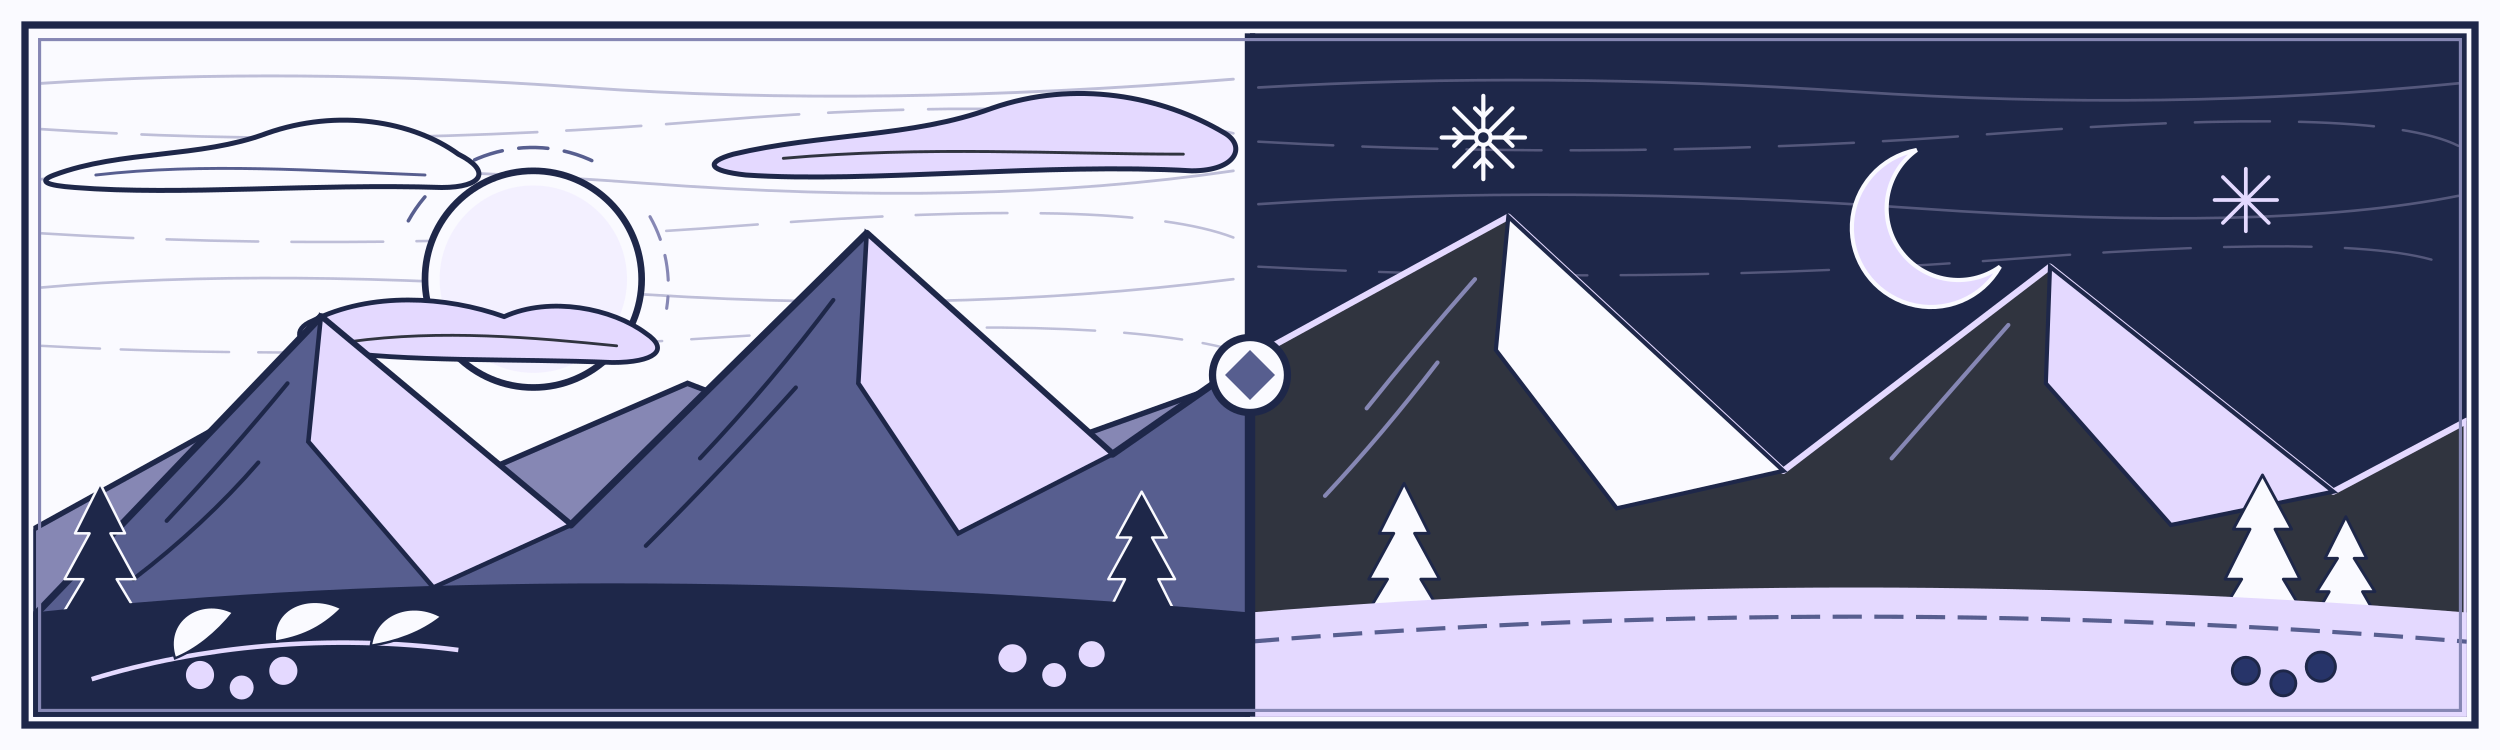
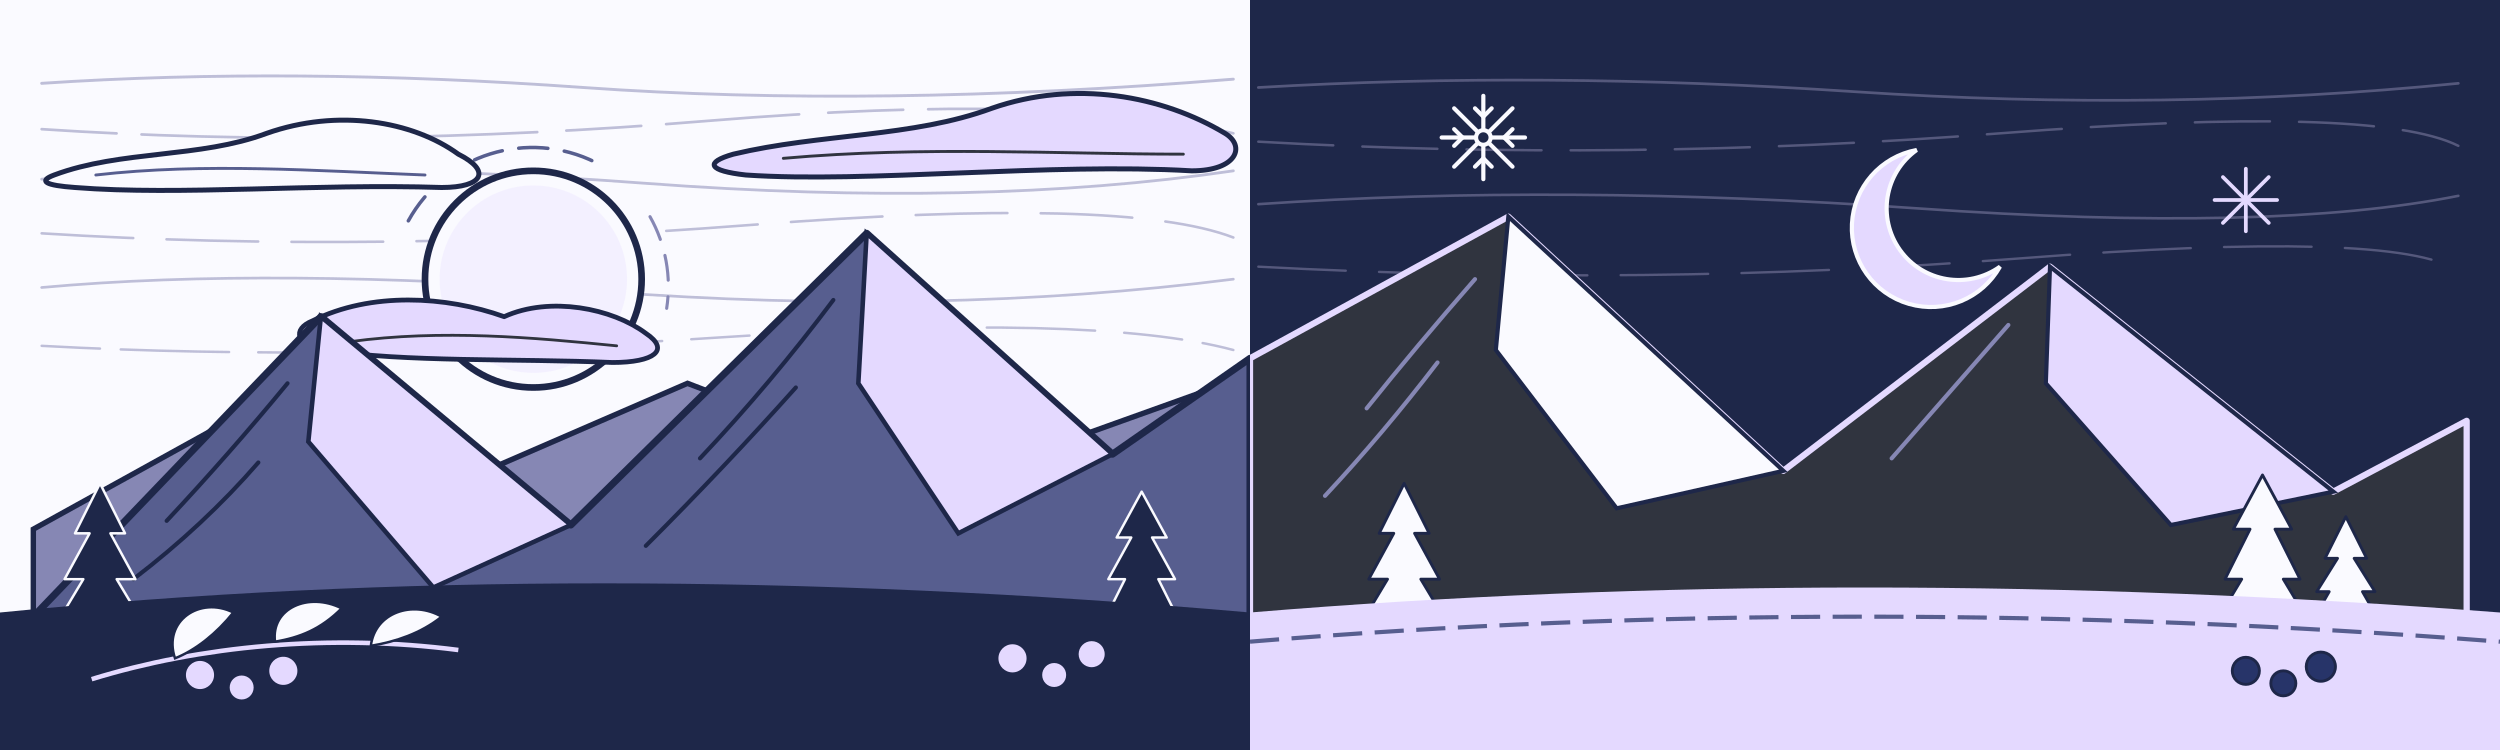
<svg xmlns="http://www.w3.org/2000/svg" viewBox="0 0 1200 360" fill="none" role="img" aria-labelledby="seasonal-peaks-title">
  <defs>
    <clipPath id="left-summer-half">
-       <rect x="16" y="16" width="584" height="328" />
+       <rect x="0" y="0" width="600" height="360" />
    </clipPath>
    <clipPath id="right-winter-half">
-       <rect x="600" y="16" width="584" height="328" />
+       <rect x="600" y="0" width="600" height="360" />
    </clipPath>
  </defs>
-   <rect x="0" y="0" width="1200" height="360" fill="#FAFAFF" />
+   <rect x="0" y="0" width="1200" height="360" fill="none" />
  <g clip-path="url(#left-summer-half)">
-     <rect x="16" y="16" width="584" height="328" fill="#FAFAFF" />
+     <rect x="0" y="0" width="600" height="360" fill="#FAFAFF" />
    <g id="summer-organic-sky" stroke="#8687B4" stroke-linecap="round" fill="none" opacity="0.52">
      <path d="M20 40 Q140 32 280 42 T592 38" stroke-width="1.4" />
      <path d="M20 62 Q170 72 340 58 T592 64" stroke-width="1.3" stroke-dasharray="36 12 64 14" />
      <path d="M20 86 Q150 76 310 88 T592 82" stroke-width="1.35" />
      <path d="M20 112 Q180 122 360 108 T592 114" stroke-width="1.25" stroke-dasharray="44 16" />
      <path d="M20 138 Q130 128 290 140 T592 134" stroke-width="1.3" />
      <path d="M20 166 Q165 174 345 162 T592 168" stroke-width="1.2" stroke-dasharray="28 10 52 14" />
    </g>
    <g id="summer-natural-sun">
      <path d="M196 106 A68 68 0 0 1 286 78" stroke="#575E8F" stroke-width="1.7" stroke-dasharray="14 8" stroke-linecap="round" />
      <path d="M312 104 A68 68 0 0 1 320 148" stroke="#8687B4" stroke-width="1.5" stroke-dasharray="12 8" stroke-linecap="round" />
      <circle cx="256" cy="134" r="52" fill="#FAFAFF" stroke="#1E2749" stroke-width="3.2" />
      <circle cx="256" cy="134" r="45" fill="#E4D9FF" opacity="0.28" />
    </g>
    <g id="summer-clouds">
      <path d="M26 84 C58 72 96 76 128 64 C162 52 198 58 220 74 C236 82 232 90 212 90 C152 88 86 94 36 90 C22 89 18 87 26 84 Z" fill="#FAFAFF" stroke="#1E2749" stroke-width="2.4" stroke-linejoin="round" />
      <path d="M46 84 C98 78 152 82 204 84" stroke="#575E8F" stroke-width="1.4" stroke-linecap="round" />
      <path d="M150 154 C178 140 214 142 242 152 C264 142 294 148 310 160 C322 168 314 174 294 174 C248 172 194 174 156 168 C142 166 140 158 150 154 Z" fill="#E4D9FF" stroke="#1E2749" stroke-width="2.3" stroke-linejoin="round" />
      <path d="M168 164 C212 158 256 162 296 166" stroke="#30343F" stroke-width="1.35" stroke-linecap="round" />
      <path d="M352 74 C394 64 438 66 476 52 C516 38 558 46 588 64 C598 70 594 82 572 82 C504 78 416 88 358 84 C340 82 338 78 352 74 Z" fill="#E4D9FF" stroke="#1E2749" stroke-width="2.4" stroke-linejoin="round" />
      <path d="M376 76 C444 70 508 74 568 74" stroke="#30343F" stroke-width="1.4" stroke-linecap="round" />
    </g>
    <path d="M16 254 L110 202 L210 236 L330 184 L455 232 L600 180 L600 344 L16 344 Z" fill="#8687B4" stroke="#1E2749" stroke-width="2.6" />
    <path d="M16 296 L154 152 L274 252 L416 112 L534 218 L600 172 L600 344 L16 344 Z" fill="#575E8F" stroke="#1E2749" stroke-width="3.4" stroke-linejoin="round" />
    <path d="M154 152 L274 252 L208 282 L148 212 Z" fill="#E4D9FF" stroke="#1E2749" stroke-width="2.2" />
    <path d="M416 112 L534 218 L460 256 L412 184 Z" fill="#E4D9FF" stroke="#1E2749" stroke-width="2.2" />
    <g stroke="#1E2749" stroke-width="2" stroke-linecap="round" fill="none">
      <path d="M138 184 Q110 218 80 250" />
      <path d="M124 222 Q98 252 64 278" />
      <path d="M400 144 Q370 184 336 220" />
      <path d="M382 186 Q348 224 310 262" />
    </g>
    <g id="summer-flora-pines" fill="#1E2749" stroke="#FAFAFF" stroke-width="1.2" stroke-linejoin="round">
      <path d="M48 232 L36 256 L43 256 L31 278 L40 278 L28 298 L68 298 L56 278 L65 278 L53 256 L60 256 Z" />
      <path d="M548 236 L536 258 L543 258 L532 278 L540 278 L530 298 L566 298 L556 278 L564 278 L553 258 L560 258 Z" />
    </g>
-     <path d="M16 294 Q280 266 600 294 L600 344 L16 344 Z" fill="#1E2749" />
+     <path d="M0 294 Q280 266 600 294 L600 360 L0 360 Z" fill="#1E2749" />
    <path d="M44 326 C96 310 158 304 220 312" stroke="#E4D9FF" stroke-width="2.2" fill="none" />
    <g fill="#FAFAFF" stroke="#1E2749" stroke-width="1.2">
      <path d="M84 316 C78 298 96 286 112 294 C104 304 94 312 84 316 Z" />
      <path d="M132 308 C130 292 148 284 164 292 C154 302 144 306 132 308 Z" />
      <path d="M178 310 C180 294 198 288 212 296 C202 304 190 308 178 310 Z" />
    </g>
    <g id="summer-berries" fill="#E4D9FF" stroke="#1E2749" stroke-width="1.5">
      <circle cx="96" cy="324" r="7.5" />
      <circle cx="116" cy="330" r="6.5" />
      <circle cx="136" cy="322" r="7.5" />
      <circle cx="486" cy="316" r="7.5" />
      <circle cx="506" cy="324" r="6.5" />
      <circle cx="524" cy="314" r="7" />
    </g>
  </g>
  <g clip-path="url(#right-winter-half)">
-     <rect x="600" y="16" width="584" height="328" fill="#1E2749" />
+     <rect x="600" y="0" width="600" height="360" fill="#1E2749" />
    <g stroke="#E4D9FF" stroke-linecap="round" fill="none" opacity="0.28">
      <path d="M604 42 Q740 34 890 44 T1180 40" stroke-width="1.3" />
      <path d="M604 68 Q780 78 960 64 T1180 70" stroke-width="1.2" stroke-dasharray="36 14" />
      <path d="M604 98 Q750 88 920 100 T1180 94" stroke-width="1.25" />
      <path d="M604 128 Q790 138 970 124 T1180 130" stroke-width="1.15" stroke-dasharray="42 16" />
    </g>
    <path d="M920 72 A38 38 0 1 0 960 128 A29 29 0 1 1 920 72 Z" fill="#E4D9FF" stroke="#FAFAFF" stroke-width="2" />
    <g transform="translate(712, 66)" stroke="#FAFAFF" stroke-width="2" stroke-linecap="round">
      <line x1="-20" y1="0" x2="20" y2="0" />
      <line x1="0" y1="-20" x2="0" y2="20" />
      <line x1="-14" y1="-14" x2="14" y2="14" />
      <line x1="-14" y1="14" x2="14" y2="-14" />
      <path d="M-14 -4 L-10 0 L-14 4 M14 -4 L10 0 L14 4 M-4 -14 L0 -10 L4 -14 M-4 14 L0 10 L4 14" fill="none" />
      <circle cx="0" cy="0" r="3.5" fill="#1E2749" />
    </g>
    <g transform="translate(1078, 96)" stroke="#E4D9FF" stroke-width="1.8" stroke-linecap="round">
      <line x1="-15" y1="0" x2="15" y2="0" />
      <line x1="0" y1="-15" x2="0" y2="15" />
      <line x1="-11" y1="-11" x2="11" y2="11" />
      <line x1="-11" y1="11" x2="11" y2="-11" />
    </g>
    <path d="M600 172 L724 104 L856 226 L984 128 L1120 236 L1184 202 L1184 344 L600 344 Z" fill="#30343F" stroke="#E4D9FF" stroke-width="3" stroke-linejoin="round" />
    <path d="M724 104 L856 226 L776 244 L718 168 Z" fill="#FAFAFF" stroke="#1E2749" stroke-width="2" />
    <path d="M984 128 L1120 236 L1042 252 L982 184 Z" fill="#E4D9FF" stroke="#1E2749" stroke-width="2" />
    <g stroke="#8687B4" stroke-width="2" stroke-linecap="round" fill="none">
      <path d="M708 134 Q680 166 656 196" />
      <path d="M690 174 Q664 208 636 238" />
      <path d="M964 156 Q936 188 908 220" />
    </g>
    <g id="winter-flora-pines" fill="#FAFAFF" stroke="#1E2749" stroke-width="1.4" stroke-linejoin="round">
      <path d="M674 232 L662 256 L669 256 L657 278 L666 278 L654 298 L694 298 L682 278 L691 278 L679 256 L686 256 Z" />
      <path d="M1086 228 L1072 254 L1080 254 L1068 278 L1076 278 L1064 298 L1108 298 L1096 278 L1104 278 L1092 254 L1100 254 Z" />
      <path d="M1126 248 L1116 268 L1122 268 L1112 284 L1118 284 L1110 298 L1142 298 L1134 284 L1140 284 L1130 268 L1136 268 Z" />
    </g>
-     <path d="M600 294 Q890 270 1184 294 L1184 344 L600 344 Z" fill="#E4D9FF" />
-     <path d="M600 308 Q890 284 1184 308" stroke="#575E8F" stroke-width="2" stroke-dasharray="14 6" fill="none" />
+     <path d="M600 294 Q890 270 1200 294 L1200 360 L600 360 Z" fill="#E4D9FF" />
+     <path d="M600 308 Q890 284 1200 308" stroke="#575E8F" stroke-width="2" stroke-dasharray="14 6" fill="none" />
    <g fill="#273469" stroke="#1E2749" stroke-width="1.4">
      <circle cx="1078" cy="322" r="6.5" />
      <circle cx="1096" cy="328" r="6" />
      <circle cx="1114" cy="320" r="7" />
    </g>
  </g>
-   <line x1="600" y1="16" x2="600" y2="344" stroke="#1E2749" stroke-width="5" />
-   <circle cx="600" cy="180" r="18" fill="#FAFAFF" stroke="#1E2749" stroke-width="3.5" />
-   <polygon points="600,168 612,180 600,192 588,180" fill="#575E8F" />
-   <rect x="12" y="12" width="1176" height="336" fill="none" stroke="#1E2749" stroke-width="3.5" />
-   <rect x="19" y="19" width="1162" height="322" fill="none" stroke="#8687B4" stroke-width="1.5" />
</svg>
